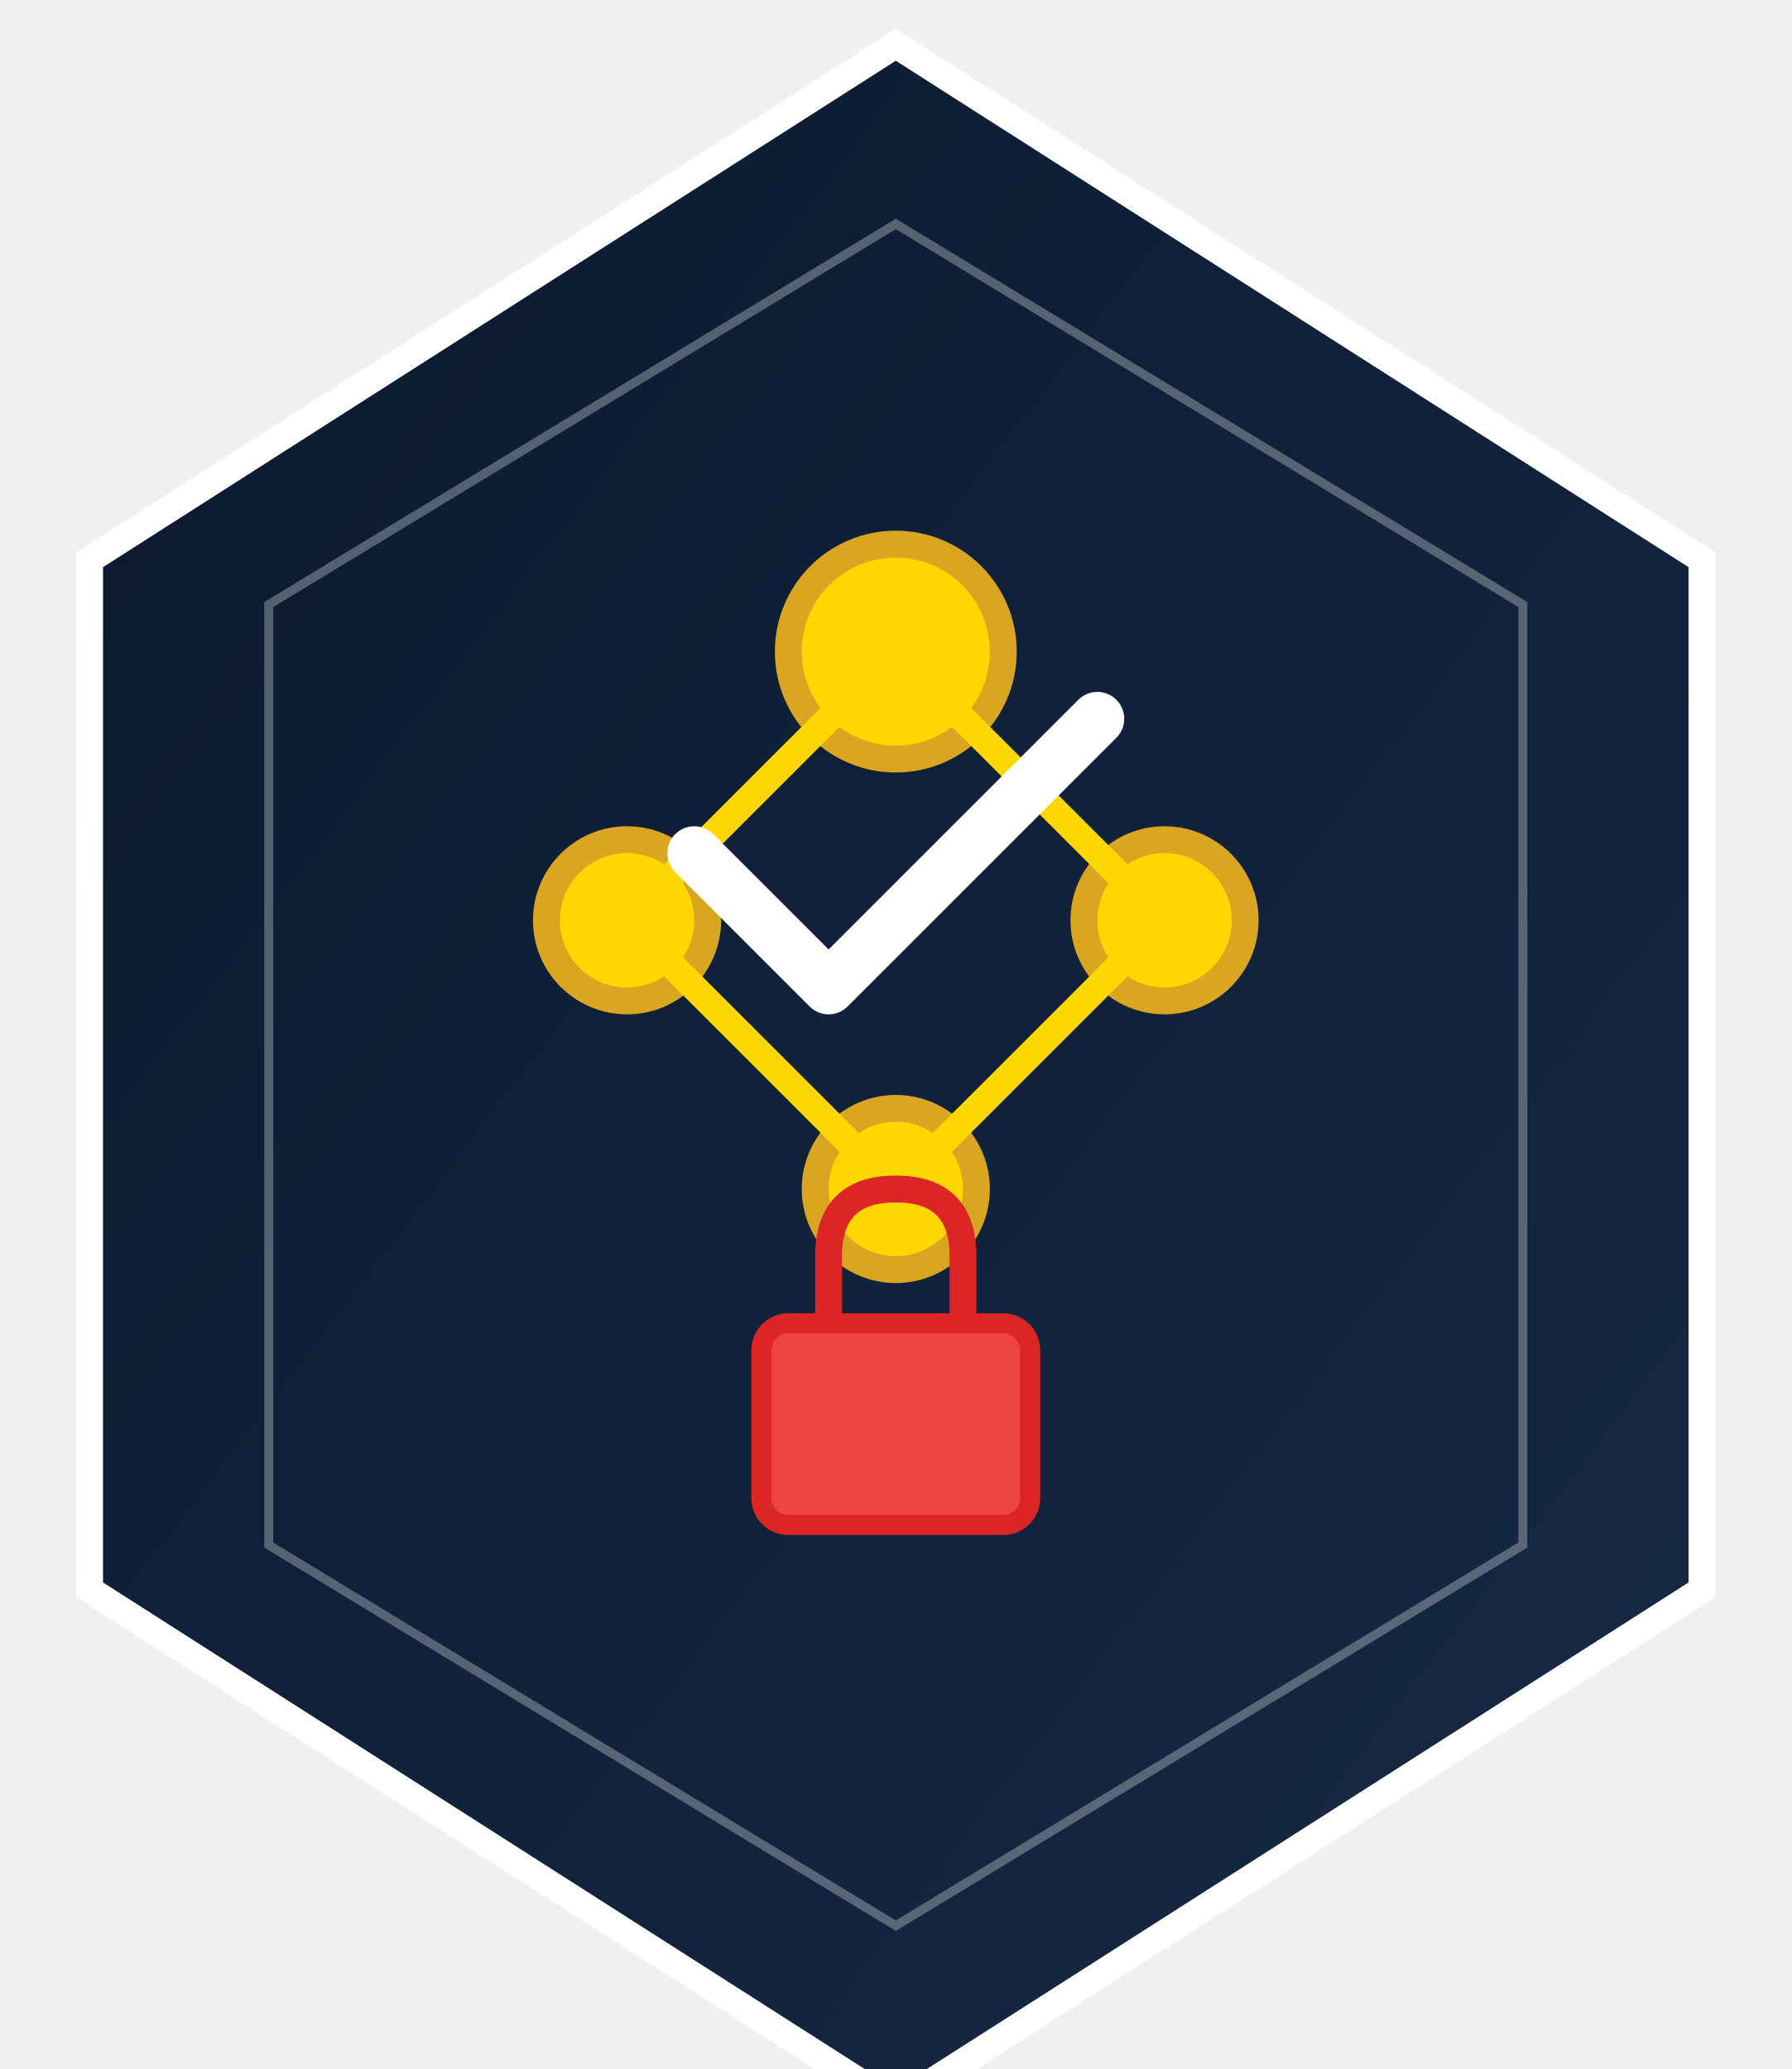
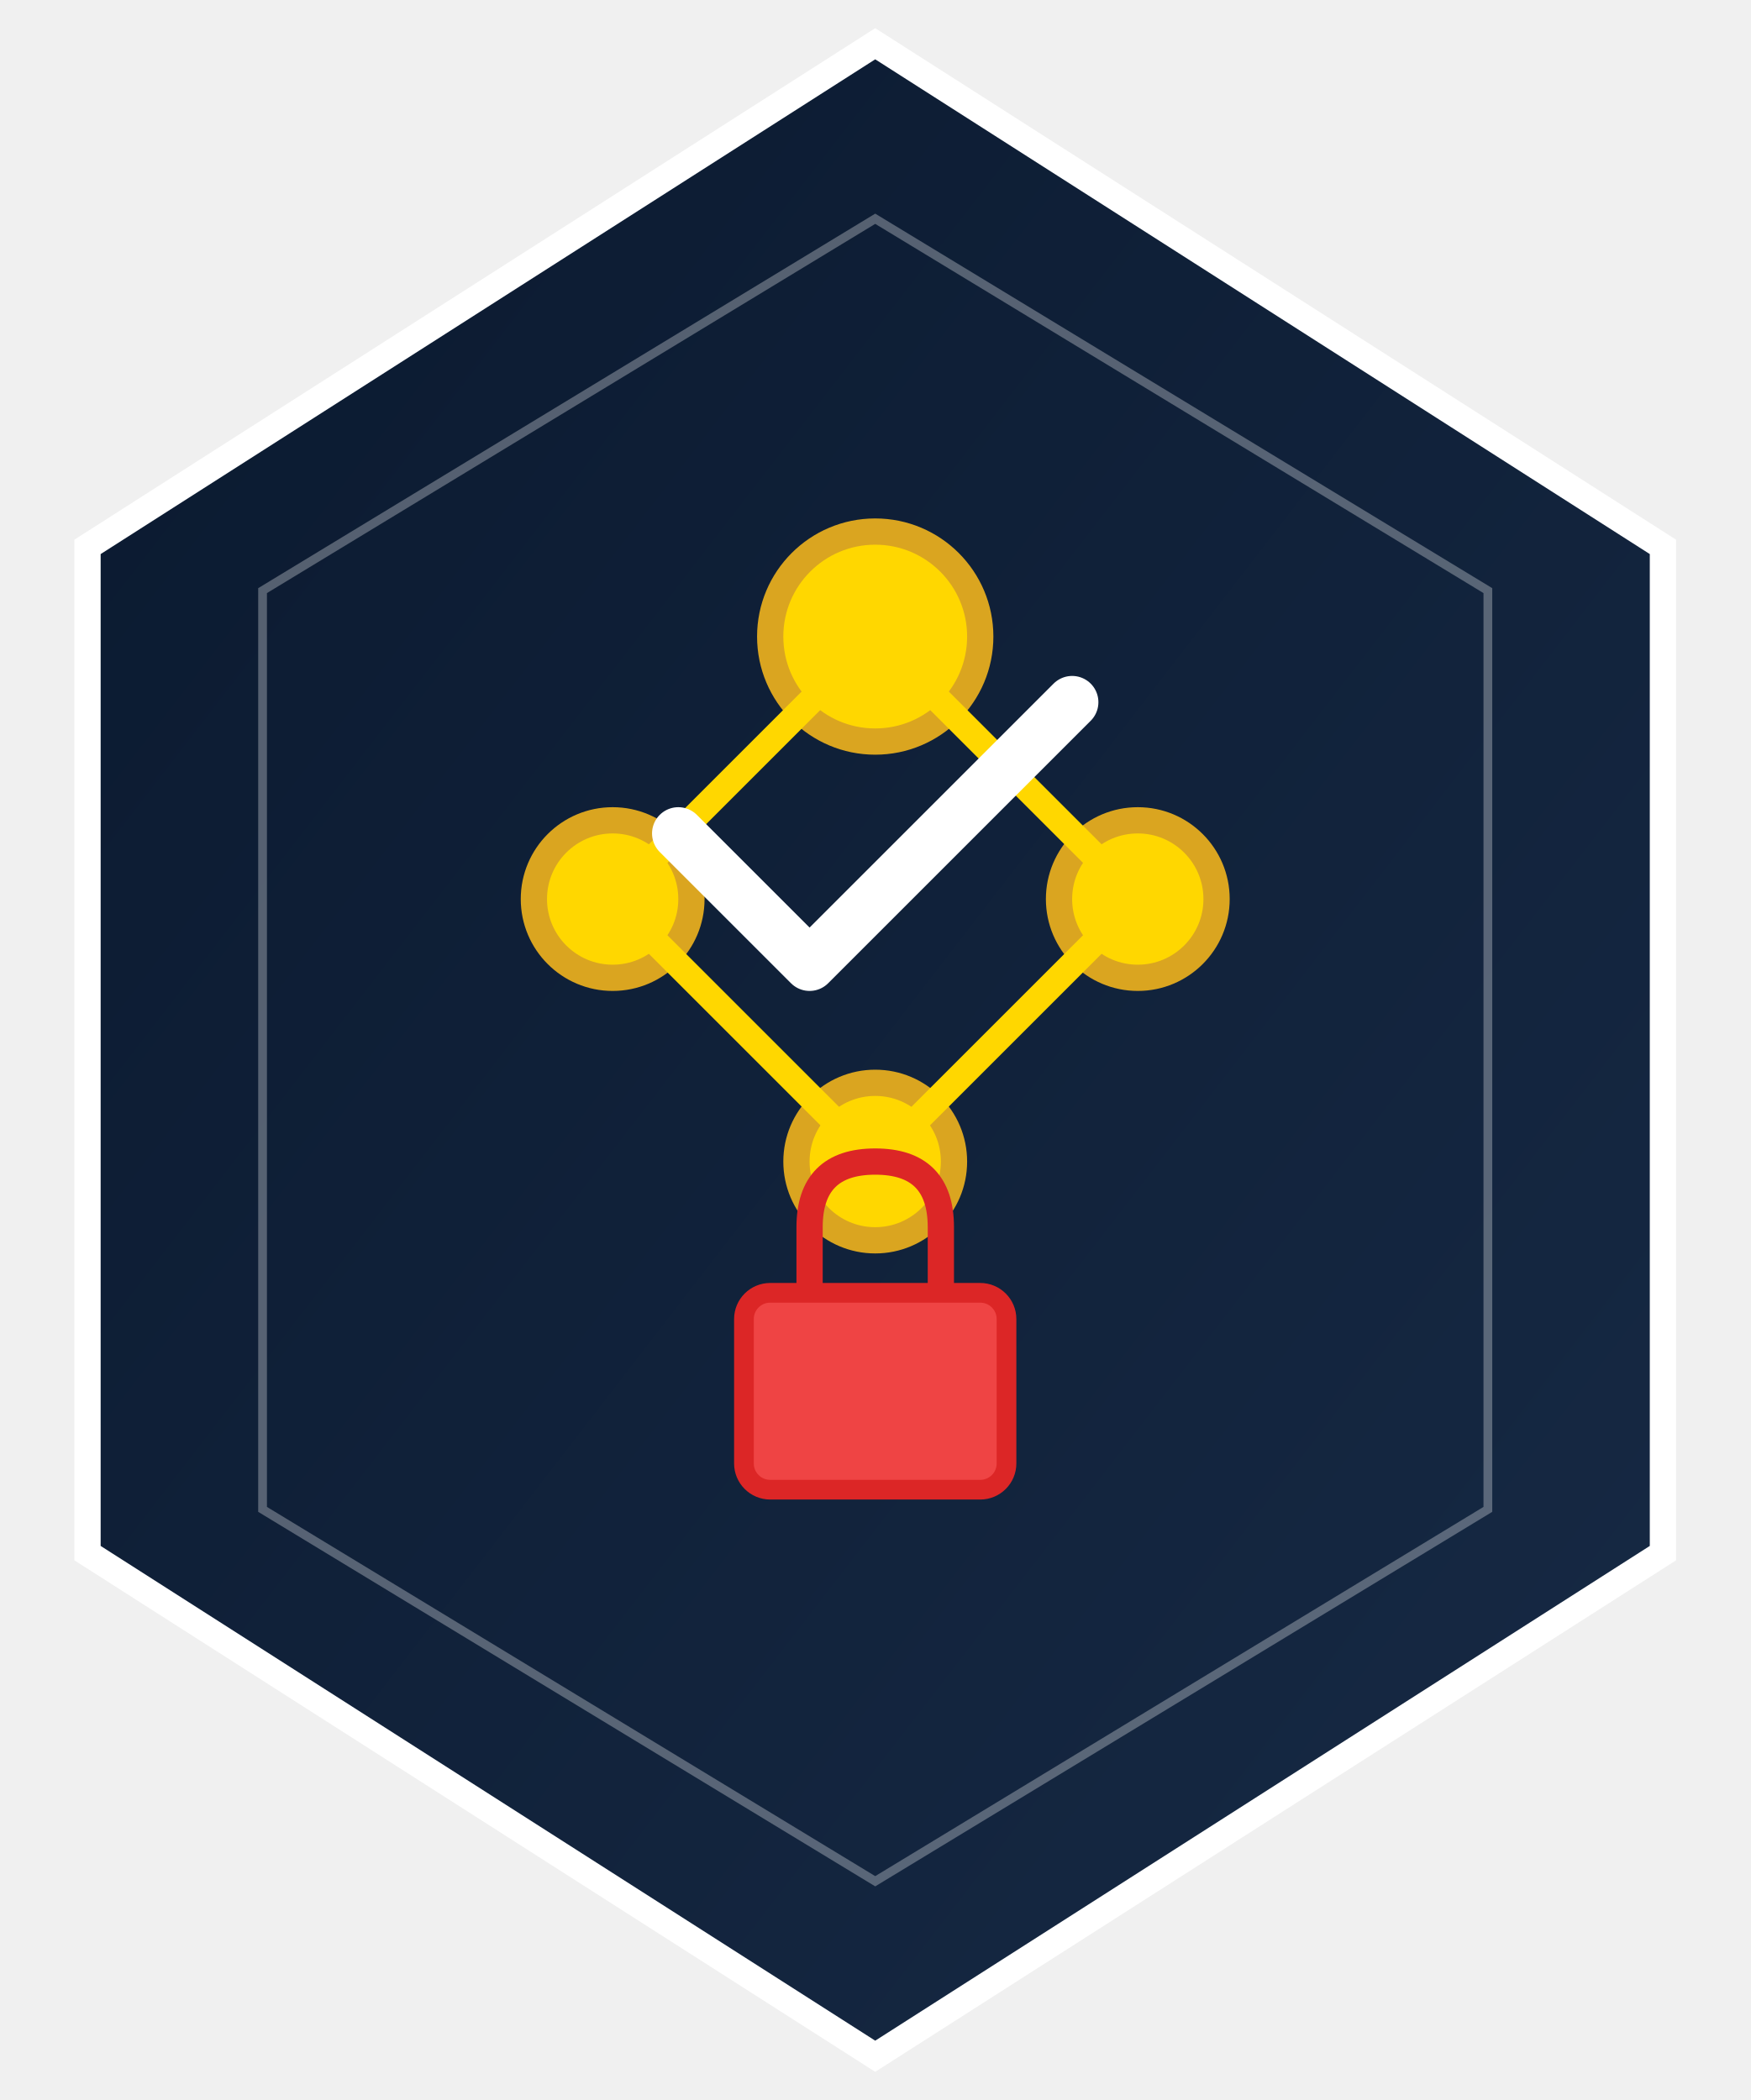
- <svg xmlns="http://www.w3.org/2000/svg" viewBox="0 0 200 231" width="200" height="231">
+ <svg xmlns="http://www.w3.org/2000/svg" viewBox="0 0 200 240" width="200" height="240">
  <defs>
    <linearGradient id="grad_guard" x1="0%" y1="0%" x2="100%" y2="100%">
      <stop offset="0%" style="stop-color:#0A192F;stop-opacity:1" />
      <stop offset="100%" style="stop-color:#172A45;stop-opacity:1" />
    </linearGradient>
  </defs>
  <path d="M 100,5 L 190,62.5 L 190,177.5 L 100,235 L 10,177.5 L 10,62.5 Z" fill="url(#grad_guard)" stroke="#FFFFFF" stroke-width="3" />
  <path d="M 100,25 L 170,67.5 L 170,172.5 L 100,215 L 30,172.5 L 30,67.5 Z" fill="none" stroke="#FFFFFF" stroke-width="1" opacity="0.3" />
  <g transform="translate(-50, -92.25) scale(1.5)">
    <circle cx="100" cy="110" r="8" fill="#FFD700" stroke="#DAA520" stroke-width="2" />
    <circle cx="80" cy="130" r="6" fill="#FFD700" stroke="#DAA520" stroke-width="2" />
    <circle cx="120" cy="130" r="6" fill="#FFD700" stroke="#DAA520" stroke-width="2" />
    <circle cx="100" cy="150" r="6" fill="#FFD700" stroke="#DAA520" stroke-width="2" />
    <line x1="100" y1="110" x2="80" y2="130" stroke="#FFD700" stroke-width="2" />
    <line x1="100" y1="110" x2="120" y2="130" stroke="#FFD700" stroke-width="2" />
    <line x1="80" y1="130" x2="100" y2="150" stroke="#FFD700" stroke-width="2" />
    <line x1="120" y1="130" x2="100" y2="150" stroke="#FFD700" stroke-width="2" />
    <path d="M85 125 L95 135 L115 115" stroke="#FFFFFF" stroke-width="4" stroke-linecap="round" stroke-linejoin="round" fill="none" />
    <rect x="90" y="160" width="20" height="15" rx="2" fill="#EF4444" stroke="#DC2626" stroke-width="1.5" />
    <path d="M95 160 L95 155 Q95 150 100 150 Q105 150 105 155 L105 160" stroke="#DC2626" stroke-width="2" fill="none" />
  </g>
</svg>
